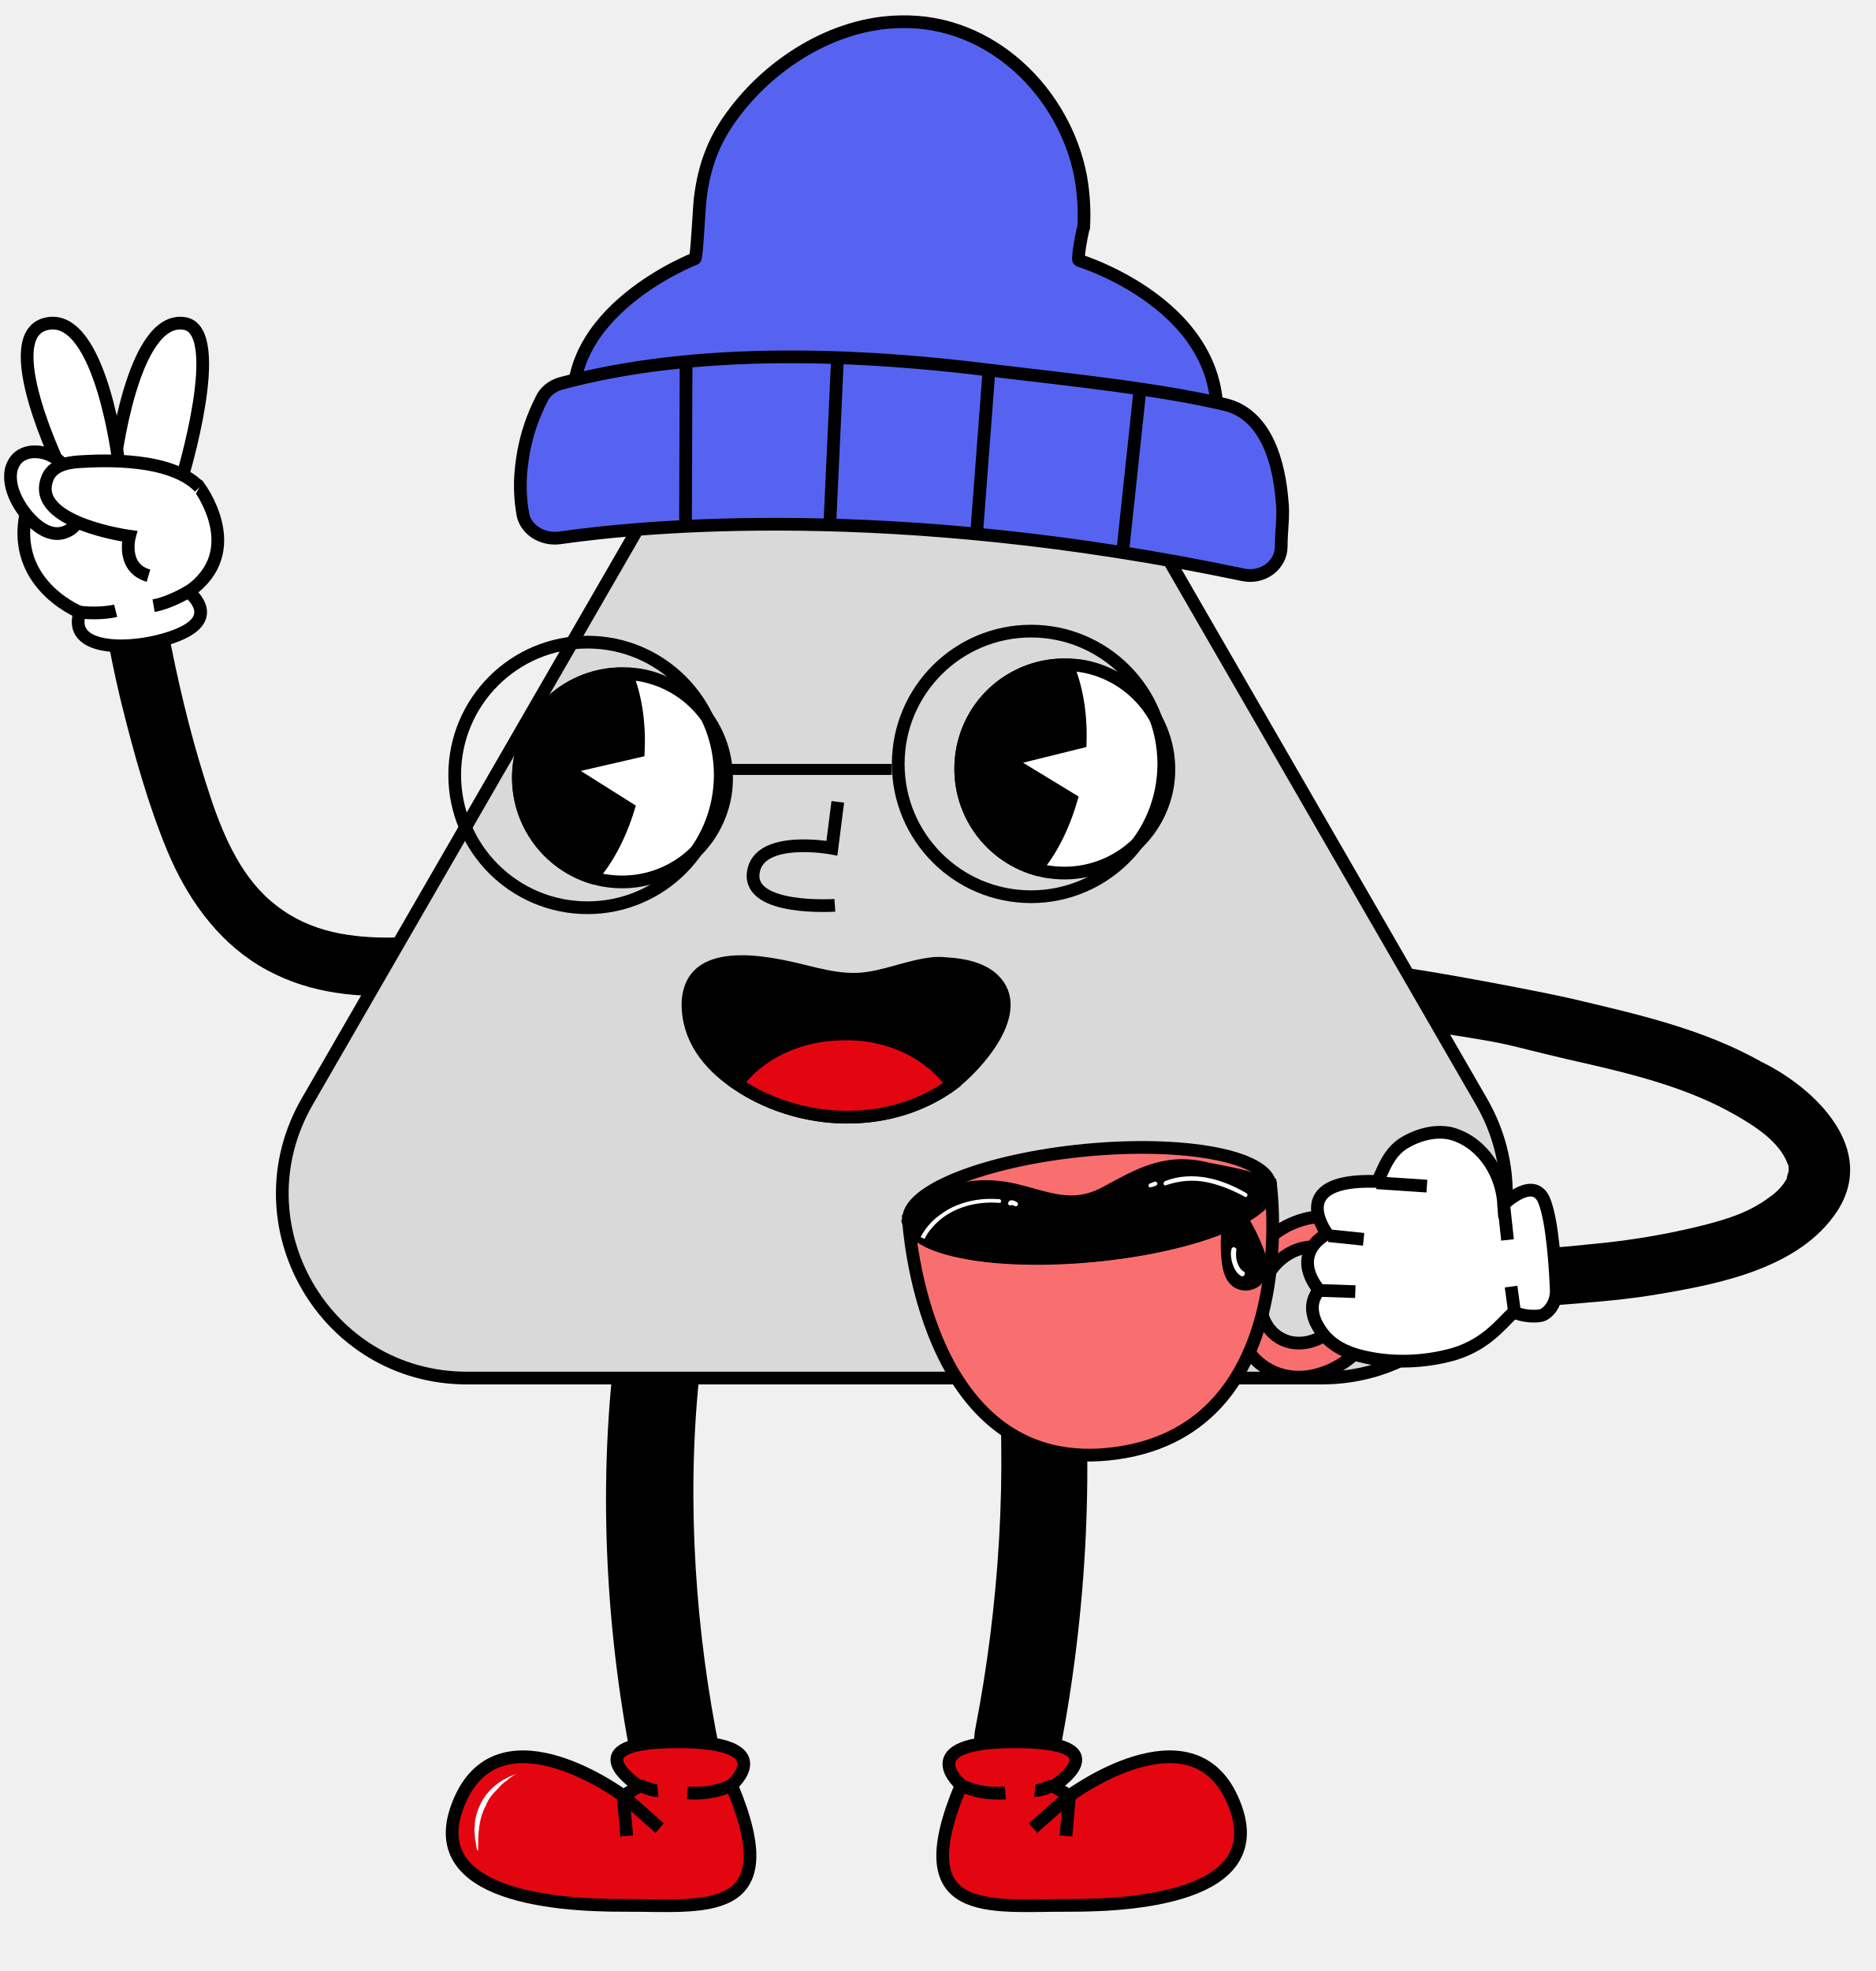
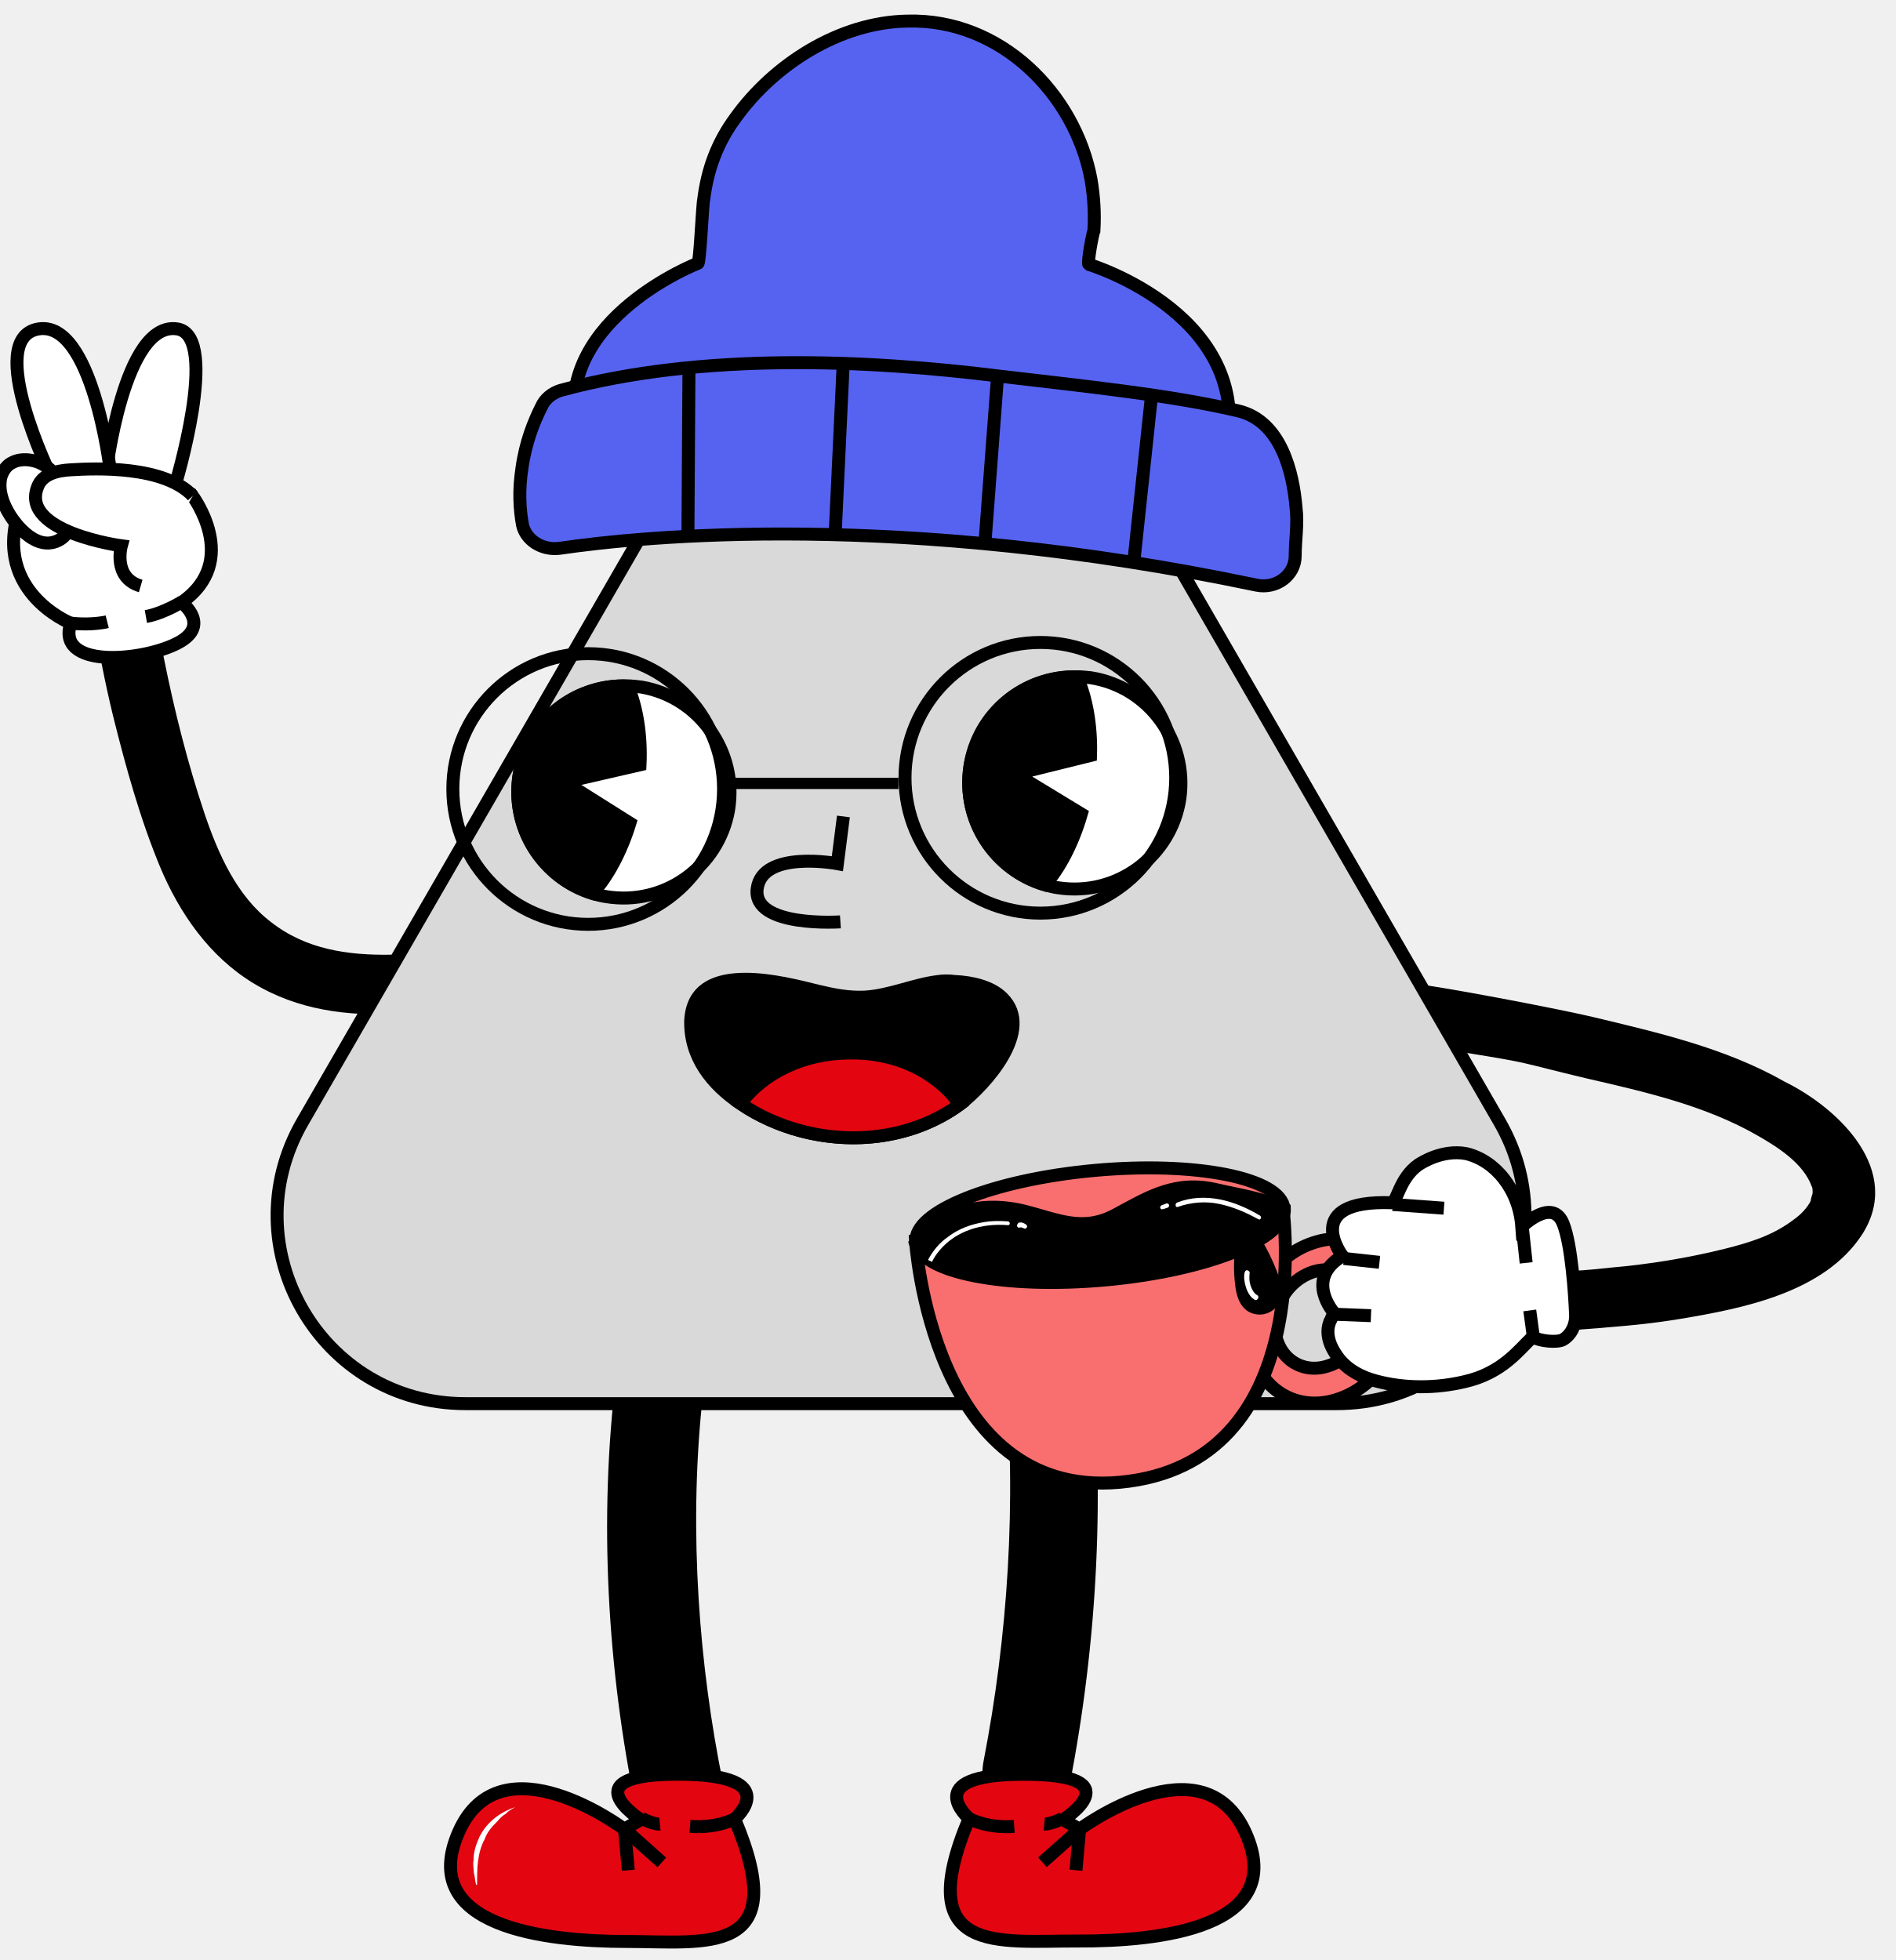
- <svg xmlns="http://www.w3.org/2000/svg" width="118" height="124" viewBox="0 0 118 124" fill="none">
-   <path d="M59.132 57.483C68.939 71.633 70.092 92.794 66.684 110.225C65.845 114.406 60.548 112.862 61.387 108.681C64.271 93.823 63.904 74.592 55.409 62.371C53.154 59.155 56.825 54.202 59.132 57.483Z" fill="black" />
-   <path d="M60.478 112.311C60.478 112.311 57.319 109.589 63.802 109.579C70.741 109.562 66.291 112.381 66.291 112.381L67.299 112.974C67.299 112.974 74.908 107.314 77.544 113.196C80.18 119.079 72.12 119.895 67.201 119.871C62.282 119.847 56.907 120.801 60.478 112.311Z" fill="#E30611" stroke="black" stroke-width="0.8" stroke-miterlimit="10" />
-   <path d="M60.478 112.311C60.478 112.311 61.546 112.921 63.263 112.799Z" fill="black" />
-   <path d="M60.478 112.311C60.478 112.311 61.546 112.921 63.263 112.799" stroke="black" stroke-width="0.8" stroke-miterlimit="10" />
-   <path d="M65.118 112.649C65.118 112.649 65.497 112.686 66.247 112.304Z" fill="black" />
-   <path d="M65.118 112.649C65.118 112.649 65.497 112.686 66.247 112.304" stroke="black" stroke-width="0.8" stroke-miterlimit="10" />
-   <path d="M67.299 112.974L65.003 115.012" stroke="black" stroke-width="0.8" stroke-miterlimit="10" />
-   <path d="M67.299 112.974L67.075 115.502" stroke="black" stroke-width="0.8" stroke-miterlimit="10" />
-   <path d="M47.573 60.622C37.608 74.293 36.436 94.739 39.899 111.58C40.752 115.619 46.134 114.128 45.281 110.088C42.351 95.733 42.724 77.152 51.356 65.344C53.647 62.237 49.864 57.452 47.573 60.622Z" fill="black" />
-   <path d="M46.035 112.311C46.035 112.311 49.193 109.588 42.71 109.579C35.771 109.562 40.221 112.381 40.221 112.381L39.213 112.974C39.213 112.974 31.605 107.314 28.968 113.196C26.332 119.078 34.392 119.895 39.311 119.871C44.23 119.847 49.605 120.8 46.035 112.311Z" fill="#E30611" stroke="black" stroke-width="0.8" stroke-miterlimit="10" />
-   <path d="M46.034 112.311C46.034 112.311 44.966 112.921 43.248 112.799Z" fill="black" />
-   <path d="M46.034 112.311C46.034 112.311 44.966 112.921 43.248 112.799" stroke="black" stroke-width="0.8" stroke-miterlimit="10" />
-   <path d="M41.394 112.648C41.394 112.648 41.015 112.685 40.265 112.304Z" fill="black" />
-   <path d="M41.394 112.648C41.394 112.648 41.015 112.685 40.265 112.304" stroke="black" stroke-width="0.8" stroke-miterlimit="10" />
-   <path d="M39.213 112.974L41.509 115.011" stroke="black" stroke-width="0.8" stroke-miterlimit="10" />
-   <path d="M39.213 112.974L39.437 115.502" stroke="black" stroke-width="0.8" stroke-miterlimit="10" />
-   <path d="M32.495 111.604C32.269 111.729 32.044 111.854 31.894 112.023C31.669 112.149 31.52 112.318 31.371 112.487C31.012 112.842 30.714 113.181 30.569 113.608C30.348 113.991 30.219 114.478 30.151 114.949C30.083 115.42 30.091 115.936 30.084 116.391L30.023 116.407C29.958 116.165 29.954 115.908 29.89 115.666C29.885 115.409 29.82 115.167 29.877 114.893C29.868 114.378 30.057 113.874 30.263 113.431C30.734 112.529 31.544 111.923 32.495 111.604Z" fill="white" />
-   <path d="M6.956 29.506C7.875 29.322 9.068 29.919 9.206 30.931C10.078 37.507 11.18 43.99 13.292 50.29C14.118 52.727 15.266 55.349 17.378 56.958C19.535 58.66 22.152 59.027 24.815 58.981C28.12 58.889 31.334 58.246 34.639 58.154C35.649 58.108 36.476 59.165 36.43 60.131C36.384 61.143 35.466 61.832 34.456 61.832C28.396 62.062 21.877 64.132 16.276 60.729C13.567 59.073 11.731 56.406 10.537 53.555C9.298 50.566 8.425 47.393 7.645 44.266C6.635 40.128 6.038 35.897 5.487 31.713C5.395 30.701 5.9 29.735 6.956 29.506Z" fill="black" />
-   <path d="M7.186 29.368C7.186 29.368 8.288 19.757 11.639 20.355C14.256 20.861 11.455 30.058 11.455 30.058L7.186 29.368Z" fill="white" stroke="black" stroke-width="0.8" stroke-miterlimit="10" />
-   <path d="M3.834 29.506C3.834 29.506 -0.343 20.953 3.008 20.355C6.359 19.757 7.461 29.046 7.461 29.046L3.834 29.506Z" fill="white" stroke="black" stroke-width="0.8" stroke-miterlimit="10" />
-   <path d="M12.511 30.609C12.511 30.609 15.587 34.656 11.868 37.231C11.868 37.231 13.797 38.702 11.501 39.806C9.206 40.91 4.11 41.278 5.028 38.518C5.028 38.518 -0.16 36.449 2.044 30.977L12.511 30.609Z" fill="white" stroke="black" stroke-width="0.8" stroke-miterlimit="10" />
-   <path d="M11.914 37.185C11.914 37.185 10.721 37.921 9.665 38.105" stroke="black" stroke-width="0.8" stroke-miterlimit="10" />
-   <path d="M7.278 38.426C7.278 38.426 6.359 38.656 5.074 38.518" stroke="black" stroke-width="0.8" stroke-miterlimit="10" />
-   <path d="M1.447 28.586C1.998 28.31 2.779 28.402 3.33 28.724C4.156 29.184 4.615 30.149 4.89 31.023C5.12 31.759 5.212 32.724 4.477 33.276C3.421 34.012 2.365 33.23 1.677 32.403C1.034 31.621 0.483 30.517 0.713 29.506C0.85 29.046 1.126 28.724 1.447 28.586Z" fill="white" stroke="black" stroke-width="0.8" stroke-miterlimit="10" />
-   <path d="M12.557 30.655C10.767 28.77 6.543 28.954 5.028 29.046C4.156 29.092 3.238 29.322 2.962 30.149C1.952 32.908 8.15 33.736 8.15 33.736C8.15 33.736 7.599 35.714 9.344 36.219" fill="white" />
-   <path d="M12.557 30.655C10.767 28.77 6.543 28.954 5.028 29.046C4.156 29.092 3.238 29.322 2.962 30.149C1.952 32.908 8.15 33.736 8.15 33.736C8.15 33.736 7.599 35.714 9.344 36.219" stroke="black" stroke-width="0.8" stroke-miterlimit="10" />
-   <path d="M66.322 22.712L93.218 69.297C97.683 77.03 92.102 86.697 83.172 86.697H29.38C20.451 86.697 14.87 77.03 19.334 69.297L46.23 22.712C50.695 14.978 61.857 14.978 66.322 22.712Z" fill="#D9D9D9" stroke="black" stroke-width="0.8" />
-   <path d="M67.885 16.38C67.885 16.38 78.512 19.597 76.274 28.377L56.08 28.192L36.171 26.291C35.075 19.607 43.732 16.274 43.732 16.274C43.859 16.219 44.004 12.639 44.084 12.334C44.314 10.491 44.903 8.855 46.042 7.312C48.394 4.046 52.438 1.435 56.643 1.37C62.398 1.21 67.01 5.872 68.003 11.127C68.189 12.19 68.252 13.245 68.191 14.294C68.122 14.414 67.765 16.311 67.885 16.38Z" fill="#5663F1" stroke="black" stroke-width="0.8" stroke-miterlimit="10" />
-   <path d="M35.178 33.845C40.35 33.094 56.256 31.545 78.231 36.164C79.452 36.421 80.614 35.561 80.62 34.386C80.616 33.395 80.796 32.416 80.668 31.419C80.485 29.243 79.74 26.106 77.121 25.459C72.976 24.475 67.51 23.91 62.417 23.304C54.198 22.269 43.907 21.794 35.245 24.136C34.742 24.293 34.289 24.637 34.076 25.12C33.588 26.081 33.082 27.351 32.866 28.947C32.668 30.235 32.724 31.413 32.913 32.414C33.109 33.292 34.059 33.966 35.178 33.845Z" fill="#5663F1" stroke="black" stroke-width="0.8" stroke-miterlimit="10" />
-   <path d="M43.172 22.741L43.135 33.012" stroke="black" stroke-width="0.8" stroke-miterlimit="10" />
-   <path d="M52.702 22.49L52.212 33.106" stroke="black" stroke-width="0.8" stroke-miterlimit="10" />
-   <path d="M62.233 23.291L61.444 33.704" stroke="black" stroke-width="0.8" stroke-miterlimit="10" />
-   <path d="M71.745 24.401L70.663 34.549" stroke="black" stroke-width="0.8" stroke-miterlimit="10" />
-   <path d="M59.911 68.222C57.065 70.292 53.346 70.751 49.995 69.832C48.801 69.51 47.516 68.958 46.368 68.176C44.578 66.981 43.246 65.279 43.292 63.072C43.384 61.049 44.899 60.497 46.69 60.497C48.251 60.497 50.041 60.957 51.143 61.233C52.107 61.463 53.025 61.647 54.035 61.601C55.596 61.509 57.065 60.819 58.58 60.635C58.901 60.589 59.223 60.589 59.59 60.635C60.646 60.681 61.84 60.957 62.528 61.647C64.548 63.624 61.472 67.027 59.911 68.222Z" fill="black" stroke="black" stroke-width="0.8" stroke-miterlimit="10" />
-   <path d="M59.911 68.222C57.065 70.291 53.346 70.751 49.995 69.832C48.801 69.51 47.516 68.958 46.368 68.176C47.745 66.291 50.27 65.049 53.117 65.049C56.055 65.003 58.534 66.291 59.911 68.222Z" fill="#E30611" stroke="black" stroke-width="0.8" stroke-miterlimit="10" />
-   <path d="M87.142 80.011C86.699 77.369 84.283 75.914 81.719 76.813C79.148 77.674 77.416 80.528 77.821 83.177C78.264 85.819 80.679 87.274 83.244 86.375C85.814 85.514 87.585 82.653 87.142 80.011ZM82.632 84.344C81.092 84.876 79.626 83.998 79.361 82.412C79.095 80.827 80.131 79.138 81.671 78.607C83.21 78.075 84.676 78.953 84.942 80.538C85.207 82.123 84.178 83.85 82.632 84.344Z" fill="#F96F6F" stroke="black" stroke-width="0.8" stroke-miterlimit="10" />
-   <path d="M79.954 74.584C79.954 74.584 82.038 90.259 69.718 91.486C58.045 92.643 57.174 76.802 57.174 76.802L79.954 74.584Z" fill="#F96F6F" stroke="black" stroke-width="0.8" stroke-miterlimit="10" />
-   <path d="M79.936 74.573C79.761 72.744 74.524 71.757 68.239 72.368C61.955 72.979 57.003 74.956 57.178 76.785C57.354 78.614 62.591 79.601 68.876 78.99C75.16 78.379 80.112 76.402 79.936 74.573Z" fill="#F96F6F" stroke="black" stroke-width="0.8" stroke-miterlimit="10" />
-   <path d="M57.929 77.833C57.495 77.557 57.249 77.249 57.148 76.879C58.699 75.027 61.087 74.236 63.828 74.859C65.927 75.358 67.455 76.147 69.522 75.061C71.62 73.932 73.272 72.916 75.812 73.496C77.101 73.782 78.685 73.98 79.955 74.619C80.026 76.43 75.119 78.383 68.897 78.968C64.165 79.417 60.023 78.992 58.18 77.946" fill="black" />
-   <path d="M57.929 77.833C57.495 77.557 57.249 77.249 57.148 76.879C58.699 75.027 61.087 74.236 63.828 74.859C65.927 75.358 67.455 76.147 69.522 75.061C71.62 73.932 73.272 72.916 75.812 73.496C77.101 73.782 78.685 73.98 79.955 74.619C80.026 76.43 75.119 78.383 68.897 78.968C64.165 79.417 60.023 78.992 58.18 77.946" stroke="black" stroke-width="0.8" stroke-miterlimit="10" />
-   <path d="M73.31 74.307C74.145 73.972 75.069 73.933 75.95 74.094C76.83 74.256 77.666 74.62 78.44 75.071C78.572 75.165 78.453 75.379 78.32 75.285C77.553 74.871 76.761 74.54 75.918 74.371C75.076 74.203 74.196 74.274 73.354 74.571C73.21 74.635 73.165 74.371 73.31 74.307Z" fill="white" />
-   <path d="M57.929 77.83C58.224 77.275 58.645 76.778 59.166 76.418C59.819 75.92 60.585 75.635 61.415 75.495C61.905 75.413 62.37 75.412 62.879 75.442C63.036 75.454 63.037 75.687 62.88 75.675C61.308 75.552 59.681 76.021 58.645 77.243C58.45 77.47 58.294 77.691 58.181 77.942L57.929 77.83Z" fill="white" />
-   <path d="M72.33 74.471C72.437 74.414 72.55 74.395 72.657 74.338C72.732 74.325 72.776 74.357 72.827 74.426C72.839 74.502 72.808 74.546 72.739 74.596C72.663 74.609 72.556 74.666 72.481 74.679L72.443 74.685C72.406 74.692 72.368 74.698 72.368 74.698C72.33 74.704 72.324 74.666 72.28 74.635C72.273 74.597 72.267 74.559 72.267 74.559C72.298 74.515 72.33 74.471 72.33 74.471Z" fill="white" />
-   <path d="M63.589 75.517C63.74 75.492 63.866 75.548 63.998 75.643C64.042 75.674 64.093 75.743 64.03 75.832C63.999 75.876 63.929 75.926 63.841 75.864C63.804 75.87 63.797 75.832 63.76 75.838C63.715 75.807 63.678 75.813 63.64 75.82C63.602 75.826 63.602 75.826 63.565 75.832C63.489 75.845 63.439 75.776 63.426 75.7C63.482 75.574 63.514 75.53 63.589 75.517Z" fill="white" />
-   <path d="M77.505 75.736C78.059 76.496 78.551 77.345 78.929 78.213C79.194 78.867 79.666 79.835 79.114 80.472C78.787 80.838 78.214 80.896 77.818 80.613C77.371 80.262 77.301 79.614 77.25 79.079C77.149 78.009 77.28 76.938 77.486 75.855C77.486 75.855 77.48 75.817 77.505 75.736Z" fill="black" stroke="black" stroke-width="0.8" stroke-miterlimit="10" />
-   <path d="M77.484 78.612C77.508 78.53 77.571 78.442 77.653 78.466C77.735 78.492 77.823 78.554 77.798 78.636C77.767 78.913 77.767 79.146 77.849 79.404C77.925 79.624 78.045 79.876 78.259 79.995C78.34 80.02 78.359 80.133 78.297 80.221C78.234 80.31 78.158 80.322 78.07 80.26C77.812 80.109 77.642 79.788 77.553 79.493C77.472 79.235 77.415 78.895 77.484 78.612Z" fill="white" />
-   <path d="M32.71 47.831C33.246 44.551 36.153 42.249 39.412 42.393C39.716 42.392 39.969 42.42 40.261 42.46C43.82 43.08 46.21 46.453 45.635 50.027C45.02 53.589 41.653 55.978 38.083 55.398C37.791 55.358 37.509 55.278 37.228 55.198C34.156 54.239 32.163 51.152 32.71 47.831Z" fill="white" stroke="black" stroke-width="0.8" stroke-miterlimit="10" />
-   <path d="M37.228 55.198C38.172 54.163 38.999 52.617 39.539 50.858L35.522 48.326L40.166 47.256C40.252 45.412 39.961 43.678 39.412 42.393C36.194 42.26 33.286 44.562 32.71 47.831C32.163 51.152 34.156 54.239 37.228 55.198Z" fill="black" stroke="black" stroke-width="0.8" stroke-miterlimit="10" />
-   <path d="M60.528 47.377C61.011 44.088 63.882 41.739 67.142 41.83C67.446 41.825 67.699 41.849 67.993 41.884C71.56 42.447 74.003 45.782 73.484 49.364C72.926 52.936 69.598 55.379 66.02 54.857C65.727 54.822 65.444 54.746 65.162 54.671C62.075 53.761 60.033 50.706 60.528 47.377Z" fill="white" stroke="black" stroke-width="0.8" stroke-miterlimit="10" />
-   <path d="M65.162 54.671C66.089 53.621 66.891 52.061 67.403 50.294L63.347 47.827L67.973 46.682C68.03 44.837 67.711 43.107 67.142 41.831C63.923 41.75 61.052 44.099 60.528 47.377C60.033 50.706 62.075 53.761 65.162 54.671Z" fill="black" stroke="black" stroke-width="0.8" stroke-miterlimit="10" />
-   <circle cx="36.967" cy="48.753" r="8.355" stroke="black" stroke-width="0.8" />
-   <circle cx="64.877" cy="48.06" r="8.355" stroke="black" stroke-width="0.8" />
-   <rect x="45.828" y="48.06" width="10.286" height="0.693" fill="black" />
-   <path d="M115.588 76.226C113.244 79.763 108.271 80.763 104.37 81.416C102.874 81.671 101.367 81.834 99.856 81.951C99.171 82.025 98.436 82.058 97.751 82.132C97.705 82.137 97.705 82.137 97.66 82.142C96.879 82.18 96.052 82.224 95.276 82.308C94.82 82.357 94.404 82.356 93.948 82.405C93.582 82.445 93.212 82.438 92.847 82.478C90.504 82.593 88.166 82.753 85.843 83.05C84.839 83.159 83.826 82.76 83.571 81.678C83.556 81.541 83.542 81.404 83.527 81.266C83.53 80.434 84.076 79.496 84.943 79.403C85.262 79.368 85.582 79.333 85.901 79.299C86.038 79.284 86.175 79.269 86.312 79.254C89.188 78.943 92.084 78.815 94.929 78.646C95.618 78.618 96.257 78.548 96.947 78.52C97.221 78.49 97.449 78.466 97.728 78.482C98.509 78.444 99.331 78.355 100.107 78.271C102.485 78.06 104.844 77.666 107.138 77.094C108.711 76.693 110.097 76.265 111.378 75.294C111.85 74.966 112.222 74.556 112.451 74.115C112.375 74.262 112.575 73.546 112.549 73.734C112.565 73.455 112.55 73.318 112.495 73.231C111.972 71.808 110.389 70.824 109.159 70.124C105.961 68.297 102.222 67.453 98.625 66.64C94.314 65.626 95.363 65.737 91.091 65.067C91.091 65.067 90.299 63.64 89.926 63.022C89.327 62.028 88.743 60.935 88.743 60.935C90.947 61.251 96.824 62.349 99.003 62.853C103.03 63.805 107.195 64.742 110.833 66.799C114.245 68.464 118.167 72.294 115.588 76.226Z" fill="black" />
-   <path d="M94.622 75.765C94.622 75.765 96.545 73.892 97.188 75.58C97.696 76.866 97.878 79.851 97.929 81.187C97.947 81.786 97.646 82.419 97.123 82.707C96.772 82.884 95.748 82.81 95.257 82.539C94.418 83.324 93.373 84.778 91.028 85.309C89.272 85.731 87.335 85.755 85.577 85.298C84.675 85.072 83.845 84.654 83.26 83.931C82.936 83.504 82.654 83.026 82.595 82.477C82.566 82.203 82.587 81.97 82.694 81.68C82.735 81.63 82.955 81.097 82.955 81.097C82.955 81.097 81.117 79.031 83.505 77.616C83.505 77.616 80.87 74.157 86.569 74.325C86.894 74.337 87.051 72.794 88.256 71.97C88.428 71.858 89.725 71.025 91.184 71.283C92.983 71.689 94.467 73.47 94.622 75.765Z" fill="white" stroke="black" stroke-width="0.8" stroke-miterlimit="10" />
-   <path d="M83.612 77.742L85.807 77.967" stroke="black" stroke-width="0.8" stroke-miterlimit="10" />
-   <path d="M83.013 81.183L85.284 81.261" stroke="black" stroke-width="0.8" stroke-miterlimit="10" />
-   <path d="M86.624 74.411L89.788 74.623" stroke="black" stroke-width="0.8" stroke-miterlimit="10" />
-   <path d="M94.62 75.766L94.861 78.006" stroke="black" stroke-width="0.8" stroke-miterlimit="10" />
-   <path d="M95.085 80.942L95.308 82.583" stroke="black" stroke-width="0.8" stroke-miterlimit="10" />
-   <path d="M52.719 50.447L52.348 53.36C52.348 53.36 47.708 52.492 47.398 54.909C47.089 57.326 52.534 56.955 52.534 56.955" fill="#D9D9D9" />
-   <path d="M52.719 50.447L52.348 53.36C52.348 53.36 47.708 52.492 47.398 54.909C47.089 57.326 52.534 56.955 52.534 56.955" stroke="black" stroke-width="0.8" stroke-miterlimit="10" />
+ <svg xmlns="http://www.w3.org/2000/svg" width="117" height="121" viewBox="0 0 117 121" fill="none">
+   <g clip-path="url(#clip0_722_4604)">
+     <path d="M58.473 57.439C68.279 71.589 69.432 92.751 66.024 110.181C65.185 114.362 59.889 112.818 60.727 108.638C63.612 93.78 63.245 74.548 54.749 62.327C52.495 59.111 56.165 54.159 58.473 57.439Z" fill="black" />
+     <path d="M59.818 112.268C59.818 112.268 56.659 109.545 63.142 109.535C70.081 109.518 65.632 112.338 65.632 112.338L66.639 112.931C66.639 112.931 74.248 107.27 76.884 113.153C79.52 119.035 71.46 119.852 66.541 119.828C61.622 119.804 56.247 120.757 59.818 112.268Z" fill="#E30611" stroke="black" stroke-width="0.8" stroke-miterlimit="10" />
+     <path d="M59.818 112.268C59.818 112.268 60.886 112.877 62.604 112.755L59.818 112.268Z" fill="black" />
+     <path d="M59.818 112.268C59.818 112.268 60.886 112.877 62.604 112.755" stroke="black" stroke-width="0.8" stroke-miterlimit="10" />
+     <path d="M64.458 112.605C64.458 112.605 64.837 112.642 65.588 112.261L64.458 112.605Z" fill="black" />
+     <path d="M64.458 112.605C64.458 112.605 64.837 112.642 65.588 112.261" stroke="black" stroke-width="0.8" stroke-miterlimit="10" />
+     <path d="M66.639 112.931L64.344 114.968" stroke="black" stroke-width="0.8" stroke-miterlimit="10" />
+     <path d="M66.639 112.931L66.415 115.459" stroke="black" stroke-width="0.8" stroke-miterlimit="10" />
+     <path d="M46.913 60.578C36.948 74.25 35.776 94.695 39.24 111.536C40.092 115.576 45.474 114.084 44.622 110.045C41.691 95.689 42.064 77.109 50.696 65.301C52.987 62.194 49.204 57.409 46.913 60.578Z" fill="black" />
+     <path d="M45.346 112.295C45.346 112.295 48.485 109.576 42.013 109.532C35.085 109.478 39.542 112.335 39.542 112.335L38.54 112.926C38.54 112.926 30.914 107.197 28.313 113.094C25.713 118.991 33.764 119.854 38.675 119.856C43.585 119.858 48.956 120.845 45.346 112.295Z" fill="#E30611" stroke="black" stroke-width="0.8" stroke-miterlimit="10" />
+     <path d="M45.374 112.271C45.374 112.271 44.308 112.883 42.589 112.75L45.374 112.271Z" fill="black" />
+     <path d="M45.374 112.271C45.374 112.271 44.308 112.883 42.589 112.75" stroke="black" stroke-width="0.8" stroke-miterlimit="10" />
+     <path d="M40.734 112.609C40.734 112.609 40.356 112.644 39.605 112.257L40.734 112.609Z" fill="black" />
+     <path d="M40.734 112.609C40.734 112.609 40.356 112.644 39.605 112.257" stroke="black" stroke-width="0.8" stroke-miterlimit="10" />
+     <path d="M38.553 112.923L40.849 114.976" stroke="black" stroke-width="0.8" stroke-miterlimit="10" />
+     <path d="M38.548 112.93L38.782 115.458" stroke="black" stroke-width="0.8" stroke-miterlimit="10" />
+     <path d="M31.81 111.56C31.586 111.684 31.363 111.808 31.216 111.977C30.992 112.101 30.845 112.27 30.698 112.439C30.344 112.792 30.051 113.13 29.91 113.557C29.693 113.94 29.569 114.428 29.505 114.901C29.441 115.373 29.453 115.891 29.449 116.348L29.389 116.363C29.323 116.12 29.317 115.862 29.25 115.619C29.244 115.36 29.178 115.117 29.231 114.843C29.219 114.325 29.403 113.821 29.604 113.378C30.065 112.475 30.866 111.874 31.81 111.56Z" fill="white" />
+     <path d="M6.297 29.462C7.215 29.278 8.409 29.876 8.546 30.888C9.419 37.464 10.52 43.947 12.632 50.247C13.459 52.684 14.606 55.305 16.718 56.915C18.876 58.616 21.492 58.984 24.155 58.938C27.461 58.846 30.674 58.202 33.98 58.11C34.99 58.064 35.816 59.122 35.77 60.088C35.724 61.099 34.806 61.789 33.796 61.789C27.736 62.019 21.217 64.088 15.616 60.685C12.908 59.03 11.071 56.363 9.878 53.512C8.638 50.523 7.766 47.35 6.985 44.223C5.975 40.085 5.379 35.854 4.828 31.669C4.736 30.658 5.241 29.692 6.297 29.462Z" fill="black" />
+     <path d="M6.526 29.325C6.526 29.325 7.628 19.714 10.979 20.312C13.596 20.817 10.796 30.014 10.796 30.014L6.526 29.325Z" fill="white" stroke="black" stroke-width="0.8" stroke-miterlimit="10" />
+     <path d="M3.175 29.462C3.175 29.462 -1.003 20.909 2.348 20.312C5.7 19.714 6.802 29.003 6.802 29.003L3.175 29.462Z" fill="white" stroke="black" stroke-width="0.8" stroke-miterlimit="10" />
+     <path d="M11.852 30.566C11.852 30.566 14.927 34.612 11.209 37.188C11.209 37.188 13.137 38.659 10.842 39.763C8.546 40.866 3.45 41.234 4.368 38.475C4.368 38.475 -0.819 36.406 1.384 30.934L11.852 30.566Z" fill="white" stroke="black" stroke-width="0.8" stroke-miterlimit="10" />
+     <path d="M11.255 37.142C11.255 37.142 10.061 37.878 9.005 38.062" stroke="black" stroke-width="0.8" stroke-miterlimit="10" />
+     <path d="M6.618 38.383C6.618 38.383 5.7 38.613 4.414 38.475" stroke="black" stroke-width="0.8" stroke-miterlimit="10" />
+     <path d="M0.788 28.543C1.339 28.267 2.119 28.359 2.67 28.681C3.496 29.141 3.955 30.106 4.231 30.98C4.46 31.716 4.552 32.681 3.818 33.233C2.762 33.969 1.706 33.187 1.017 32.359C0.374 31.578 -0.176 30.474 0.053 29.462C0.191 29.003 0.466 28.681 0.788 28.543Z" fill="white" stroke="black" stroke-width="0.8" stroke-miterlimit="10" />
+     <path d="M11.898 30.612C10.107 28.727 5.883 28.911 4.369 29.003C3.496 29.049 2.578 29.279 2.303 30.106C1.293 32.865 7.49 33.693 7.49 33.693C7.49 33.693 6.939 35.67 8.684 36.176" fill="white" />
+     <path d="M11.898 30.612C10.107 28.727 5.883 28.911 4.369 29.003C3.496 29.049 2.578 29.279 2.303 30.106C1.293 32.865 7.49 33.693 7.49 33.693C7.49 33.693 6.939 35.67 8.684 36.176" stroke="black" stroke-width="0.8" stroke-miterlimit="10" />
+     <path d="M45.571 22.668C50.036 14.935 61.198 14.935 65.663 22.668L92.559 69.254C97.023 76.987 91.442 86.654 82.513 86.654H28.721C19.791 86.654 14.21 76.987 18.675 69.254L45.571 22.668Z" fill="#D9D9D9" stroke="black" stroke-width="0.8" />
+     <path d="M67.214 16.324C67.214 16.324 77.827 19.532 75.579 28.332L55.402 28.175L35.512 26.298C34.426 19.602 43.082 16.252 43.082 16.252C43.208 16.197 43.358 12.61 43.438 12.304C43.671 10.457 44.262 8.817 45.403 7.27C47.757 3.994 51.801 1.373 56.002 1.302C61.753 1.134 66.355 5.798 67.34 11.062C67.524 12.126 67.585 13.183 67.523 14.234C67.454 14.354 67.095 16.255 67.214 16.324Z" fill="#5663F1" stroke="black" stroke-width="0.8" stroke-miterlimit="10" />
+     <path d="M34.517 33.853C39.689 33.092 55.593 31.514 77.555 36.123C78.776 36.379 79.938 35.513 79.946 34.333C79.943 33.338 80.125 32.354 79.999 31.353C79.819 29.168 79.078 26.018 76.46 25.372C72.318 24.39 66.855 23.83 61.764 23.229C53.548 22.201 43.261 21.738 34.599 24.102C34.095 24.26 33.642 24.607 33.428 25.092C32.939 26.058 32.431 27.334 32.213 28.937C32.014 30.231 32.067 31.415 32.255 32.419C32.45 33.301 33.398 33.976 34.517 33.853Z" fill="#5663F1" stroke="black" stroke-width="0.8" stroke-miterlimit="10" />
+     <path d="M42.526 22.698L42.463 32.968" stroke="black" stroke-width="0.8" stroke-miterlimit="10" />
+     <path d="M52.047 22.447L51.547 33.062" stroke="black" stroke-width="0.8" stroke-miterlimit="10" />
+     <path d="M61.573 23.248L60.785 33.661" stroke="black" stroke-width="0.8" stroke-miterlimit="10" />
+     <path d="M71.085 24.357L70.003 34.507" stroke="black" stroke-width="0.8" stroke-miterlimit="10" />
+     <path d="M86.442 79.996C85.981 77.335 83.567 75.853 81.025 76.737C78.477 77.583 76.777 80.439 77.201 83.106C77.663 85.766 80.076 87.248 82.618 86.364C85.167 85.518 86.904 82.656 86.442 79.996ZM81.994 84.317C80.467 84.839 79.003 83.945 78.726 82.349C78.449 80.753 79.465 79.063 80.992 78.54C82.518 78.018 83.983 78.912 84.259 80.508C84.536 82.104 83.527 83.832 81.994 84.317Z" fill="#F96F6F" stroke="black" stroke-width="0.8" stroke-miterlimit="10" />
+     <path d="M79.185 74.555C79.185 74.555 81.388 90.367 69.126 91.507C57.51 92.581 56.514 76.611 56.514 76.611L79.185 74.555Z" fill="#F96F6F" stroke="black" stroke-width="0.8" stroke-miterlimit="10" />
+     <path d="M79.251 74.598C79.06 72.731 73.823 71.683 67.553 72.256C61.283 72.829 56.355 74.807 56.545 76.673C56.736 78.54 61.972 79.588 68.242 79.015C74.512 78.442 79.441 76.465 79.251 74.598Z" fill="#F96F6F" stroke="black" stroke-width="0.8" stroke-miterlimit="10" />
+     <path d="M57.287 77.736C56.852 77.452 56.604 77.137 56.5 76.759C58.035 74.887 60.416 74.1 63.16 74.755C65.262 75.278 66.796 76.093 68.853 75.004C70.941 73.87 72.584 72.849 75.127 73.458C76.417 73.759 78.002 73.973 79.276 74.632C79.361 76.475 74.472 78.425 68.259 78.973C63.533 79.395 59.389 78.931 57.54 77.852" fill="black" />
+     <path d="M57.287 77.736C56.852 77.452 56.604 77.137 56.5 76.759C58.035 74.887 60.416 74.1 63.16 74.755C65.262 75.278 66.796 76.093 68.853 75.004C70.941 73.87 72.584 72.849 75.127 73.458C76.417 73.759 78.002 73.973 79.276 74.632C79.361 76.475 74.472 78.425 68.259 78.973C63.533 79.395 59.389 78.931 57.54 77.852" stroke="black" stroke-width="0.8" stroke-miterlimit="10" />
+     <path d="M72.651 74.242C73.483 73.908 74.405 73.874 75.285 74.044C76.165 74.214 77.003 74.587 77.779 75.048C77.911 75.144 77.794 75.36 77.661 75.264C76.892 74.841 76.099 74.5 75.256 74.324C74.414 74.148 73.535 74.214 72.697 74.509C72.553 74.572 72.507 74.305 72.651 74.242Z" fill="white" />
+     <path d="M57.281 77.784C57.572 77.225 57.988 76.724 58.506 76.364C59.155 75.864 59.919 75.581 60.747 75.445C61.236 75.364 61.7 75.367 62.209 75.401C62.366 75.414 62.368 75.65 62.211 75.636C60.64 75.502 59.018 75.965 57.992 77.195C57.799 77.424 57.644 77.646 57.533 77.9L57.281 77.784Z" fill="white" />
+     <path d="M71.67 74.426C71.777 74.369 71.889 74.351 71.996 74.294C72.071 74.282 72.115 74.314 72.166 74.384C72.179 74.46 72.148 74.504 72.079 74.555C72.004 74.567 71.898 74.624 71.823 74.636L71.785 74.642C71.748 74.649 71.71 74.655 71.71 74.655C71.672 74.661 71.666 74.623 71.621 74.591C71.615 74.553 71.608 74.514 71.608 74.514C71.639 74.47 71.67 74.426 71.67 74.426Z" fill="white" />
+     <path d="M62.929 75.471C63.079 75.447 63.205 75.504 63.337 75.6C63.382 75.632 63.432 75.702 63.37 75.791C63.339 75.835 63.271 75.886 63.182 75.822C63.145 75.828 63.138 75.79 63.101 75.796C63.057 75.764 63.019 75.77 62.981 75.776C62.944 75.782 62.944 75.782 62.906 75.789C62.831 75.801 62.78 75.731 62.767 75.655C62.823 75.528 62.854 75.484 62.929 75.471Z" fill="white" />
+     <path d="M76.833 75.683C77.386 76.449 77.878 77.303 78.258 78.176C78.525 78.833 78.999 79.807 78.459 80.441C78.14 80.804 77.576 80.858 77.182 80.572C76.739 80.216 76.664 79.566 76.61 79.03C76.501 77.957 76.621 76.886 76.816 75.803C76.816 75.803 76.809 75.765 76.833 75.683Z" fill="black" stroke="black" stroke-width="0.8" stroke-miterlimit="10" />
+     <path d="M76.823 78.564C76.847 78.482 76.908 78.394 76.989 78.42C77.07 78.446 77.157 78.509 77.133 78.591C77.105 78.868 77.107 79.102 77.19 79.361C77.266 79.582 77.386 79.835 77.598 79.956C77.679 79.981 77.699 80.095 77.638 80.183C77.576 80.271 77.502 80.283 77.415 80.219C77.159 80.066 76.989 79.744 76.9 79.447C76.817 79.188 76.757 78.847 76.823 78.564Z" fill="white" />
+     <path d="M114.92 76.24C112.588 79.782 107.625 80.772 103.731 81.418C102.237 81.669 100.733 81.829 99.224 81.942C98.54 82.015 97.806 82.046 97.122 82.119C97.077 82.124 97.077 82.124 97.031 82.129C96.251 82.165 95.426 82.206 94.651 82.289C94.195 82.337 93.78 82.335 93.324 82.383C92.96 82.422 92.59 82.415 92.226 82.453C89.886 82.562 87.552 82.717 85.232 83.01C84.23 83.116 83.217 82.713 82.96 81.627C82.945 81.49 82.93 81.352 82.915 81.215C82.915 80.379 83.458 79.44 84.324 79.348C84.643 79.314 84.962 79.281 85.281 79.247C85.418 79.232 85.555 79.218 85.691 79.203C88.562 78.898 91.454 78.777 94.295 78.615C94.983 78.588 95.621 78.52 96.31 78.494C96.583 78.465 96.811 78.441 97.09 78.457C97.87 78.421 98.69 78.334 99.465 78.252C101.84 78.046 104.195 77.657 106.484 77.089C108.054 76.691 109.436 76.265 110.713 75.295C111.184 74.966 111.554 74.556 111.782 74.114C111.706 74.261 111.904 73.544 111.879 73.733C111.894 73.453 111.879 73.315 111.824 73.228C111.298 71.799 109.714 70.808 108.484 70.103C105.286 68.262 101.549 67.406 97.955 66.581C93.647 65.554 94.695 65.667 90.427 64.984C90.427 64.984 89.633 63.551 89.259 62.93C88.657 61.932 88.071 60.834 88.071 60.834C90.274 61.157 96.146 62.273 98.323 62.784C102.347 63.749 106.509 64.699 110.148 66.772C113.559 68.451 117.485 72.303 114.92 76.24Z" fill="black" />
+     <path d="M93.934 75.732C93.934 75.732 95.842 73.861 96.491 75.557C97.003 76.851 97.198 79.849 97.255 81.19C97.276 81.791 96.979 82.426 96.459 82.713C96.11 82.889 95.089 82.81 94.599 82.536C93.766 83.32 92.731 84.775 90.397 85.298C88.649 85.713 86.718 85.729 84.964 85.263C84.064 85.031 83.235 84.607 82.648 83.879C82.324 83.449 82.041 82.968 81.979 82.417C81.949 82.141 81.969 81.907 82.075 81.617C82.115 81.567 82.332 81.033 82.332 81.033C82.332 81.033 80.49 78.95 82.863 77.541C82.863 77.541 80.222 74.055 85.902 74.25C86.225 74.263 86.375 72.715 87.572 71.893C87.744 71.782 89.031 70.951 90.487 71.216C92.282 71.632 93.77 73.427 93.934 75.732Z" fill="white" stroke="black" stroke-width="0.8" stroke-miterlimit="10" />
+     <path d="M82.953 77.692L85.148 77.93" stroke="black" stroke-width="0.8" stroke-miterlimit="10" />
+     <path d="M82.353 81.133L84.624 81.223" stroke="black" stroke-width="0.8" stroke-miterlimit="10" />
+     <path d="M85.965 74.358L89.128 74.588" stroke="black" stroke-width="0.8" stroke-miterlimit="10" />
+     <path d="M93.96 75.722L94.202 77.963" stroke="black" stroke-width="0.8" stroke-miterlimit="10" />
+     <path d="M94.425 80.899L94.648 82.54" stroke="black" stroke-width="0.8" stroke-miterlimit="10" />
+     <path d="M59.252 68.179C56.405 70.248 52.687 70.708 49.335 69.788C48.142 69.466 46.856 68.915 45.709 68.133C43.918 66.937 42.587 65.236 42.633 63.029C42.724 61.005 44.239 60.454 46.03 60.454C47.591 60.454 49.381 60.913 50.483 61.189C51.447 61.419 52.365 61.603 53.375 61.557C54.936 61.465 56.405 60.776 57.92 60.592C58.242 60.546 58.563 60.546 58.93 60.592C59.986 60.638 61.18 60.913 61.868 61.603C63.888 63.581 60.812 66.983 59.252 68.179Z" fill="black" stroke="black" stroke-width="0.8" stroke-miterlimit="10" />
+     <path d="M59.252 68.179C56.405 70.248 52.687 70.708 49.335 69.788C48.142 69.466 46.856 68.915 45.709 68.133C47.086 66.247 49.611 65.006 52.457 65.006C55.395 64.96 57.874 66.247 59.252 68.179Z" fill="#E30611" stroke="black" stroke-width="0.8" stroke-miterlimit="10" />
+     <path d="M32.05 47.788C32.586 44.508 35.494 42.205 38.752 42.349C39.057 42.349 39.309 42.377 39.602 42.417C43.16 43.037 45.55 46.41 44.975 49.983C44.36 53.545 40.993 55.934 37.424 55.354C37.131 55.315 36.85 55.235 36.568 55.155C33.497 54.195 31.503 51.108 32.05 47.788Z" fill="white" stroke="black" stroke-width="0.8" stroke-miterlimit="10" />
+     <path d="M36.568 55.155C37.512 54.12 38.34 52.573 38.88 50.815L34.862 48.283L39.506 47.213C39.593 45.369 39.301 43.635 38.752 42.349C35.534 42.217 32.626 44.519 32.05 47.788C31.503 51.108 33.497 54.195 36.568 55.155Z" fill="black" stroke="black" stroke-width="0.8" stroke-miterlimit="10" />
+     <path d="M59.868 47.333C60.352 44.044 63.222 41.696 66.483 41.787C66.787 41.782 67.04 41.806 67.333 41.841C70.9 42.404 73.343 45.738 72.825 49.321C72.266 52.893 68.938 55.336 65.36 54.813C65.067 54.778 64.784 54.703 64.502 54.627C61.416 53.717 59.374 50.663 59.868 47.333Z" fill="white" stroke="black" stroke-width="0.8" stroke-miterlimit="10" />
+     <path d="M64.502 54.628C65.429 53.577 66.232 52.017 66.744 50.25L62.688 47.783L67.313 46.638C67.371 44.793 67.052 43.064 66.483 41.787C63.263 41.706 60.392 44.055 59.868 47.334C59.374 50.663 61.416 53.717 64.502 54.628Z" fill="black" stroke="black" stroke-width="0.8" stroke-miterlimit="10" />
+     <circle cx="36.307" cy="48.709" r="8.355" stroke="black" stroke-width="0.8" />
+     <circle cx="64.217" cy="48.017" r="8.355" stroke="black" stroke-width="0.8" />
+     <rect x="45.168" y="48.017" width="10.286" height="0.693" fill="black" />
+     <path d="M52.06 50.404L51.688 53.316C51.688 53.316 47.048 52.449 46.738 54.866C46.429 57.283 51.874 56.911 51.874 56.911" fill="#D9D9D9" />
+     <path d="M52.06 50.404L51.688 53.316C51.688 53.316 47.048 52.449 46.738 54.866C46.429 57.283 51.874 56.911 51.874 56.911" stroke="black" stroke-width="0.8" stroke-miterlimit="10" />
+   </g>
+   <defs>
+     <clipPath id="clip0_722_4604">
+       <rect width="117" height="121" fill="white" />
+     </clipPath>
+   </defs>
</svg>
